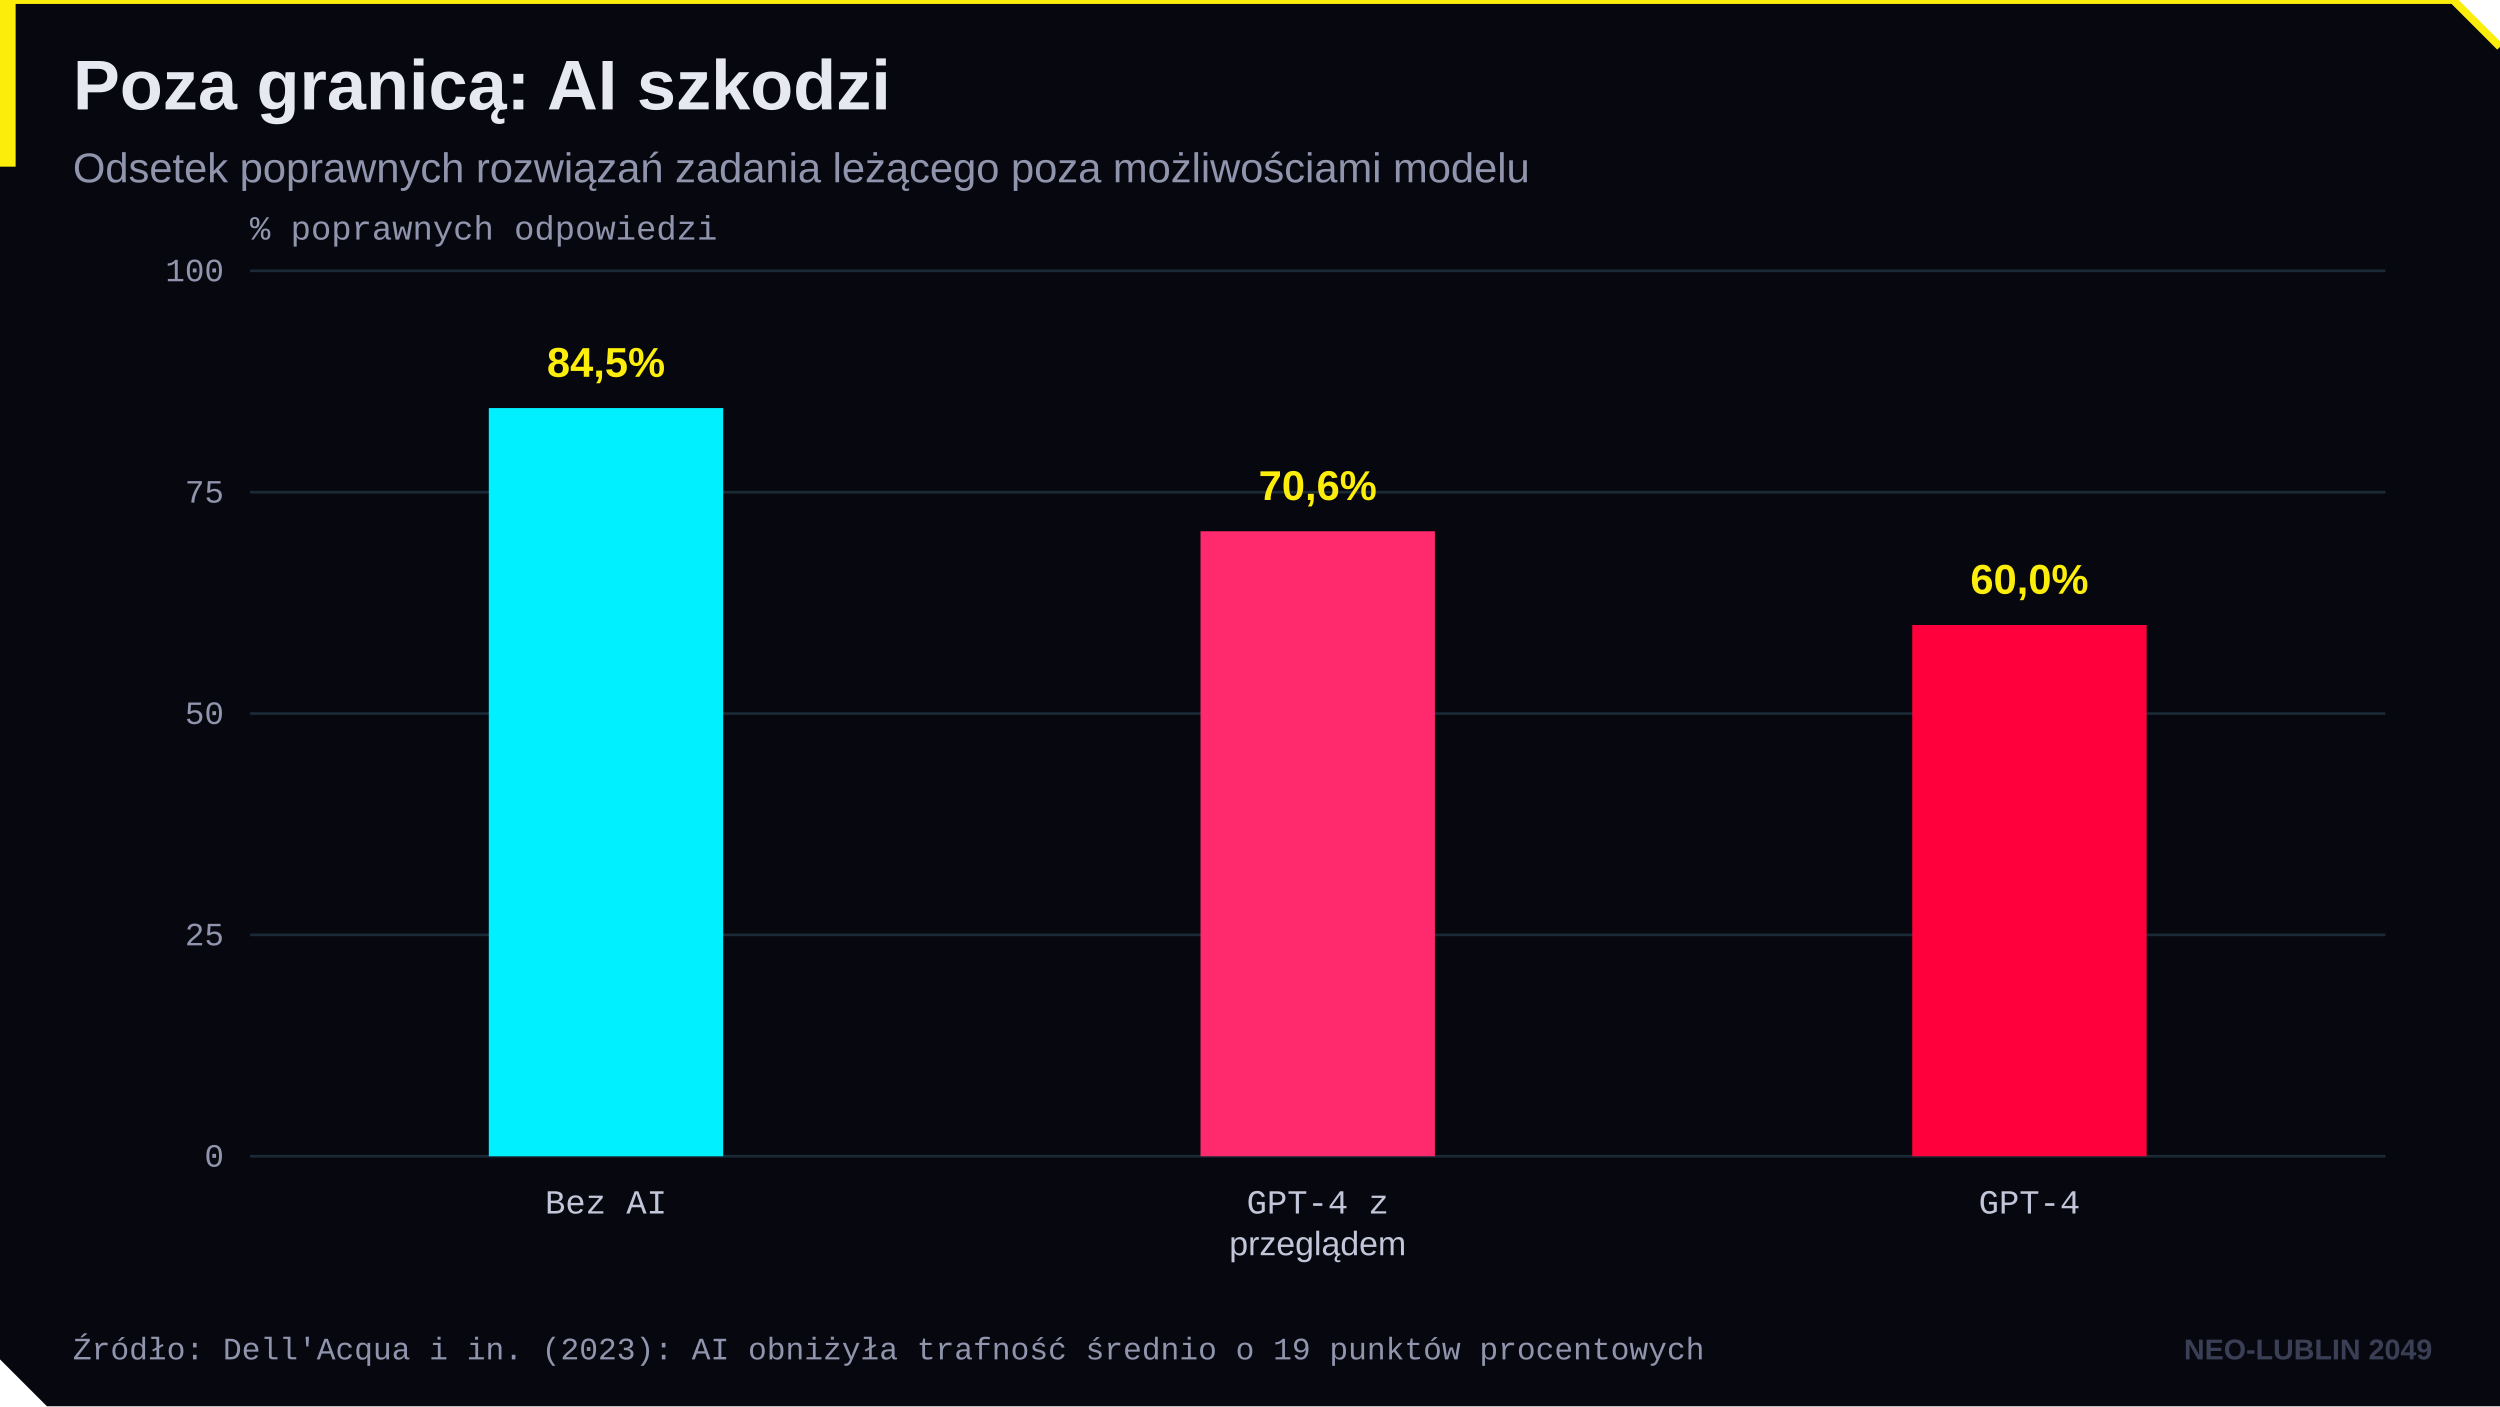
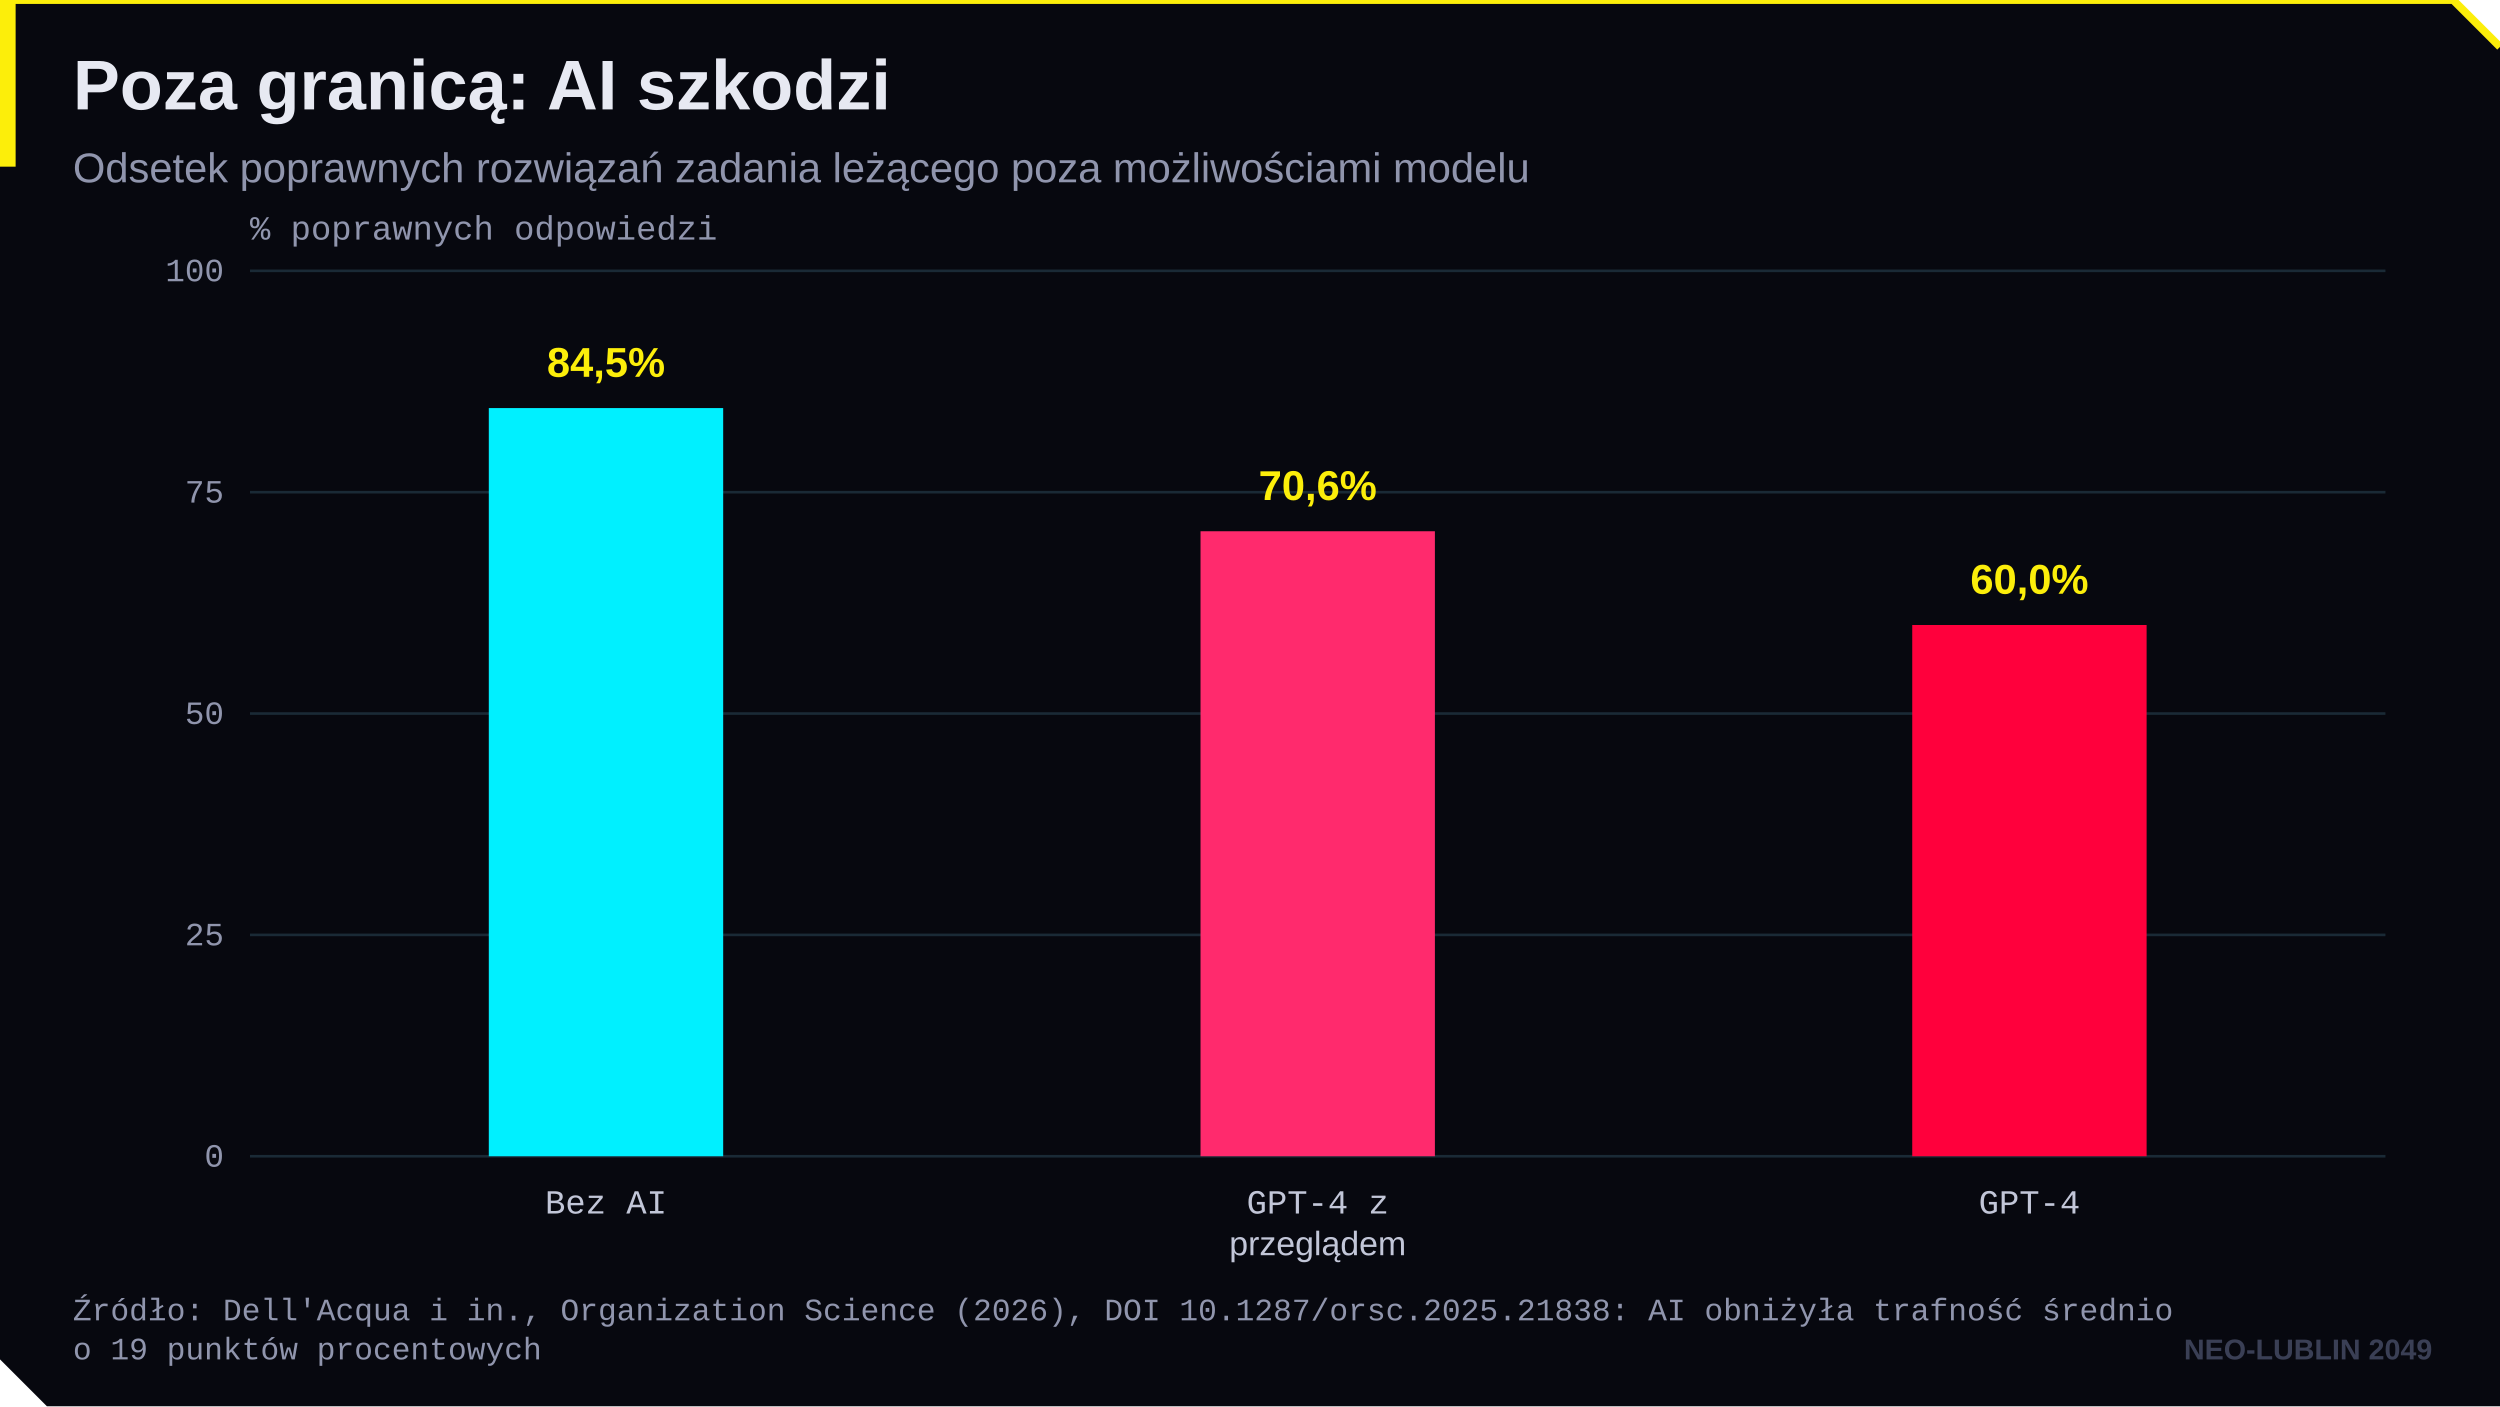
<svg xmlns="http://www.w3.org/2000/svg" viewBox="0 0 960 540" width="960" height="540" role="img" aria-labelledby="t d">
  <path d="M0 0 H942 L960 18 V540 H18 L0 522 Z" fill="#07080f" />
  <path d="M0 0 H942 L960 18" fill="none" stroke="#fcee0a" stroke-width="3" />
  <rect x="0" y="0" width="6" height="64" fill="#fcee0a" />
  <text x="28.0" y="42.0" font-family="'Chakra Petch','Bahnschrift','Segoe UI','Arial Narrow',Arial,sans-serif" font-size="27" font-weight="700" fill="#e7e9f2" text-anchor="start">Poza granicą: AI szkodzi</text>
  <text x="28.0" y="70.0" font-family="'IBM Plex Sans','Segoe UI',Arial,sans-serif" font-size="16" font-weight="400" fill="#9095ad" text-anchor="start">Odsetek poprawnych rozwiązań zadania leżącego poza możliwościami modelu</text>
  <line x1="96" x2="916" y1="444.0" y2="444.0" stroke="#1a2a36" />
  <text x="86.0" y="448.0" font-family="'IBM Plex Mono','Cascadia Mono',Consolas,'Courier New',monospace" font-size="12.5" font-weight="400" fill="#9095ad" text-anchor="end">0</text>
  <line x1="96" x2="916" y1="359.0" y2="359.0" stroke="#1a2a36" />
  <text x="86.0" y="363.0" font-family="'IBM Plex Mono','Cascadia Mono',Consolas,'Courier New',monospace" font-size="12.5" font-weight="400" fill="#9095ad" text-anchor="end">25</text>
  <line x1="96" x2="916" y1="274.0" y2="274.0" stroke="#1a2a36" />
  <text x="86.0" y="278.0" font-family="'IBM Plex Mono','Cascadia Mono',Consolas,'Courier New',monospace" font-size="12.5" font-weight="400" fill="#9095ad" text-anchor="end">50</text>
  <line x1="96" x2="916" y1="189.0" y2="189.0" stroke="#1a2a36" />
  <text x="86.0" y="193.0" font-family="'IBM Plex Mono','Cascadia Mono',Consolas,'Courier New',monospace" font-size="12.5" font-weight="400" fill="#9095ad" text-anchor="end">75</text>
  <line x1="96" x2="916" y1="104.0" y2="104.0" stroke="#1a2a36" />
  <text x="86.0" y="108.0" font-family="'IBM Plex Mono','Cascadia Mono',Consolas,'Courier New',monospace" font-size="12.5" font-weight="400" fill="#9095ad" text-anchor="end">100</text>
  <text x="96.0" y="92.0" font-family="'IBM Plex Mono','Cascadia Mono',Consolas,'Courier New',monospace" font-size="13" font-weight="400" fill="#9095ad" text-anchor="start">% poprawnych odpowiedzi</text>
  <rect x="187.7" y="156.7" width="90.0" height="287.3" fill="#00f0ff" />
  <text x="232.7" y="144.7" font-family="'Chakra Petch','Bahnschrift','Segoe UI','Arial Narrow',Arial,sans-serif" font-size="16" font-weight="700" fill="#fcee0a" text-anchor="middle">84,5%</text>
  <text x="232.7" y="466.0" font-family="'IBM Plex Mono','Cascadia Mono',Consolas,'Courier New',monospace" font-size="13" font-weight="400" fill="#c2c6d8" text-anchor="middle">Bez AI</text>
  <rect x="461.0" y="204.0" width="90.0" height="240.0" fill="#ff2a6d" />
  <text x="506.0" y="192.0" font-family="'Chakra Petch','Bahnschrift','Segoe UI','Arial Narrow',Arial,sans-serif" font-size="16" font-weight="700" fill="#fcee0a" text-anchor="middle">70,6%</text>
  <text x="506.0" y="466.0" font-family="'IBM Plex Mono','Cascadia Mono',Consolas,'Courier New',monospace" font-size="13" font-weight="400" fill="#c2c6d8" text-anchor="middle">GPT-4 z</text>
  <text x="506.0" y="482.0" font-family="'IBM Plex Sans','Segoe UI',Arial,sans-serif" font-size="13" font-weight="400" fill="#c2c6d8" text-anchor="middle">przeglądem</text>
  <rect x="734.3" y="240.0" width="90.0" height="204.0" fill="#ff003c" />
  <text x="779.3" y="228.0" font-family="'Chakra Petch','Bahnschrift','Segoe UI','Arial Narrow',Arial,sans-serif" font-size="16" font-weight="700" fill="#fcee0a" text-anchor="middle">60,0%</text>
  <text x="779.3" y="466.0" font-family="'IBM Plex Mono','Cascadia Mono',Consolas,'Courier New',monospace" font-size="13" font-weight="400" fill="#c2c6d8" text-anchor="middle">GPT-4</text>
-   <text x="28.0" y="522.0" font-family="'IBM Plex Mono','Cascadia Mono',Consolas,'Courier New',monospace" font-size="12" font-weight="400" fill="#9095ad" text-anchor="start">Źródło: Dell'Acqua i in. (2023): AI obniżyła trafność średnio o 19 punktów procentowych</text>
+   <text x="28.0" y="507.0" font-family="'IBM Plex Mono','Cascadia Mono',Consolas,'Courier New',monospace" font-size="12" font-weight="400" fill="#9095ad" text-anchor="start">Źródło: Dell'Acqua i in., Organization Science (2026), DOI 10.1287/orsc.2025.21838: AI obniżyła trafność średnio</text>
+   <text x="28.0" y="522.0" font-family="'IBM Plex Mono','Cascadia Mono',Consolas,'Courier New',monospace" font-size="12" font-weight="400" fill="#9095ad" text-anchor="start">o 19 punktów procentowych</text>
  <text x="934.0" y="522.0" font-family="'Chakra Petch','Bahnschrift','Segoe UI','Arial Narrow',Arial,sans-serif" font-size="11" font-weight="700" fill="#3a3f55" text-anchor="end">NEO-LUBLIN 2049</text>
</svg>
